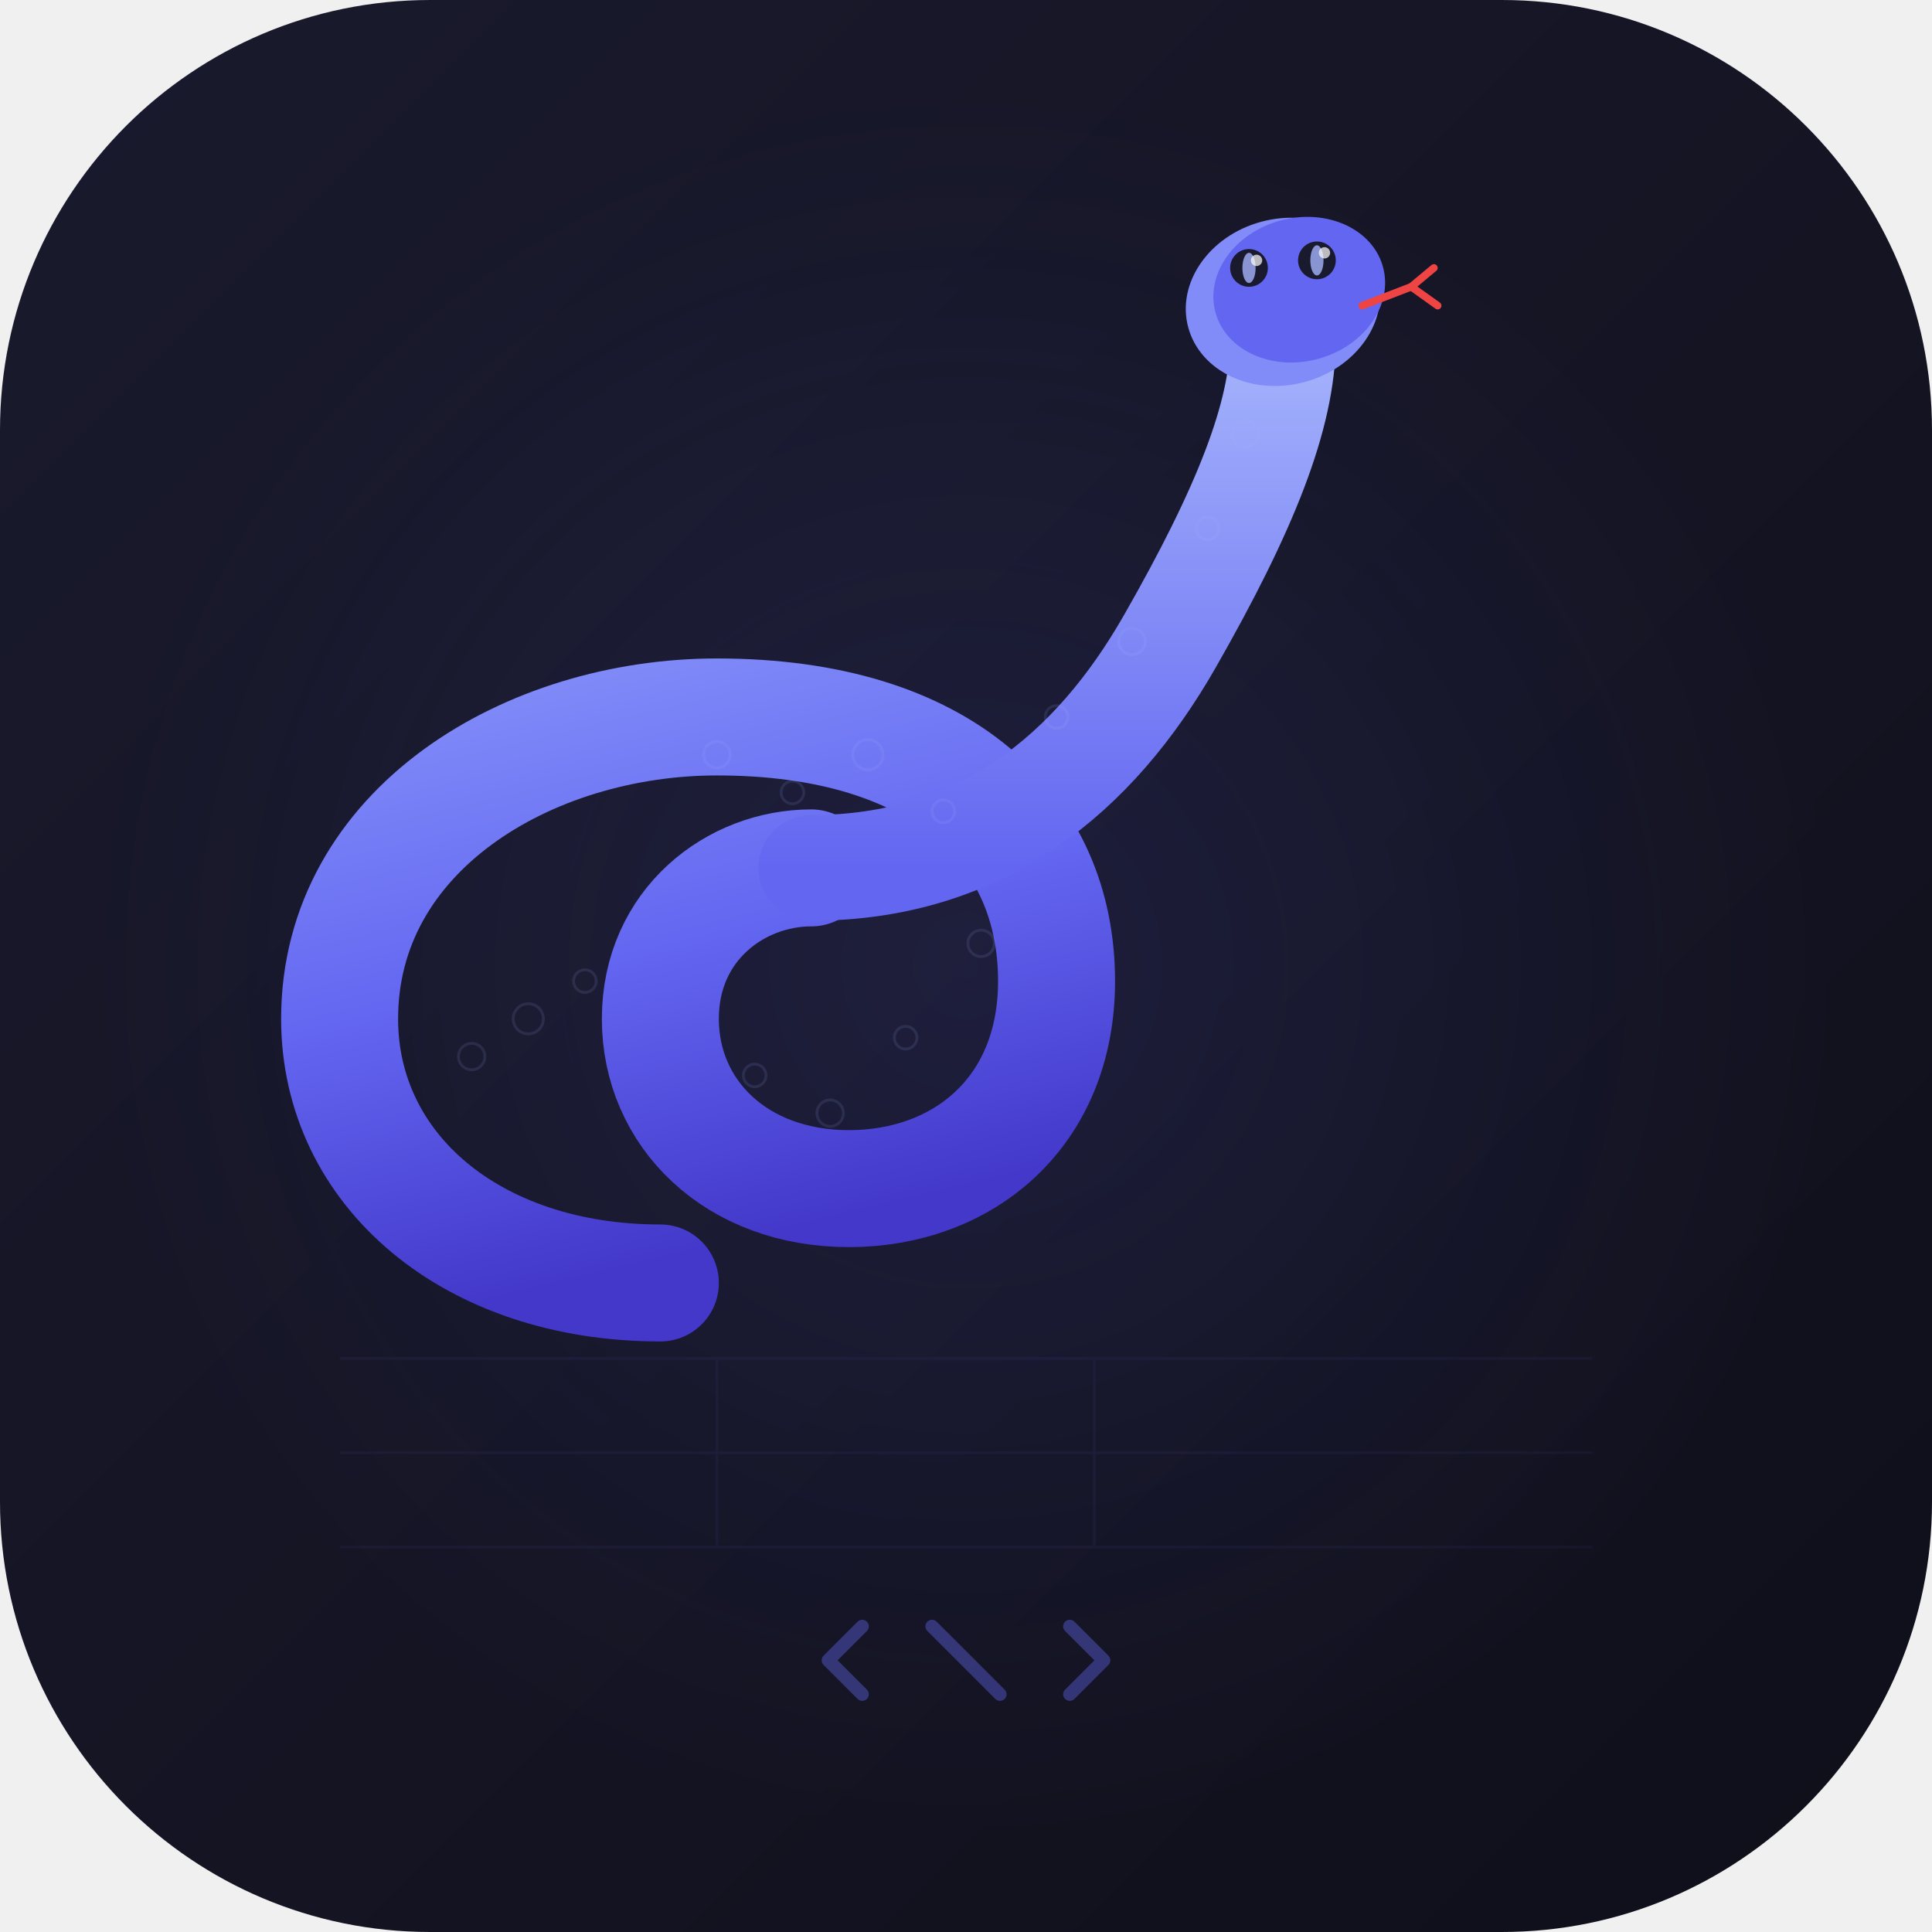
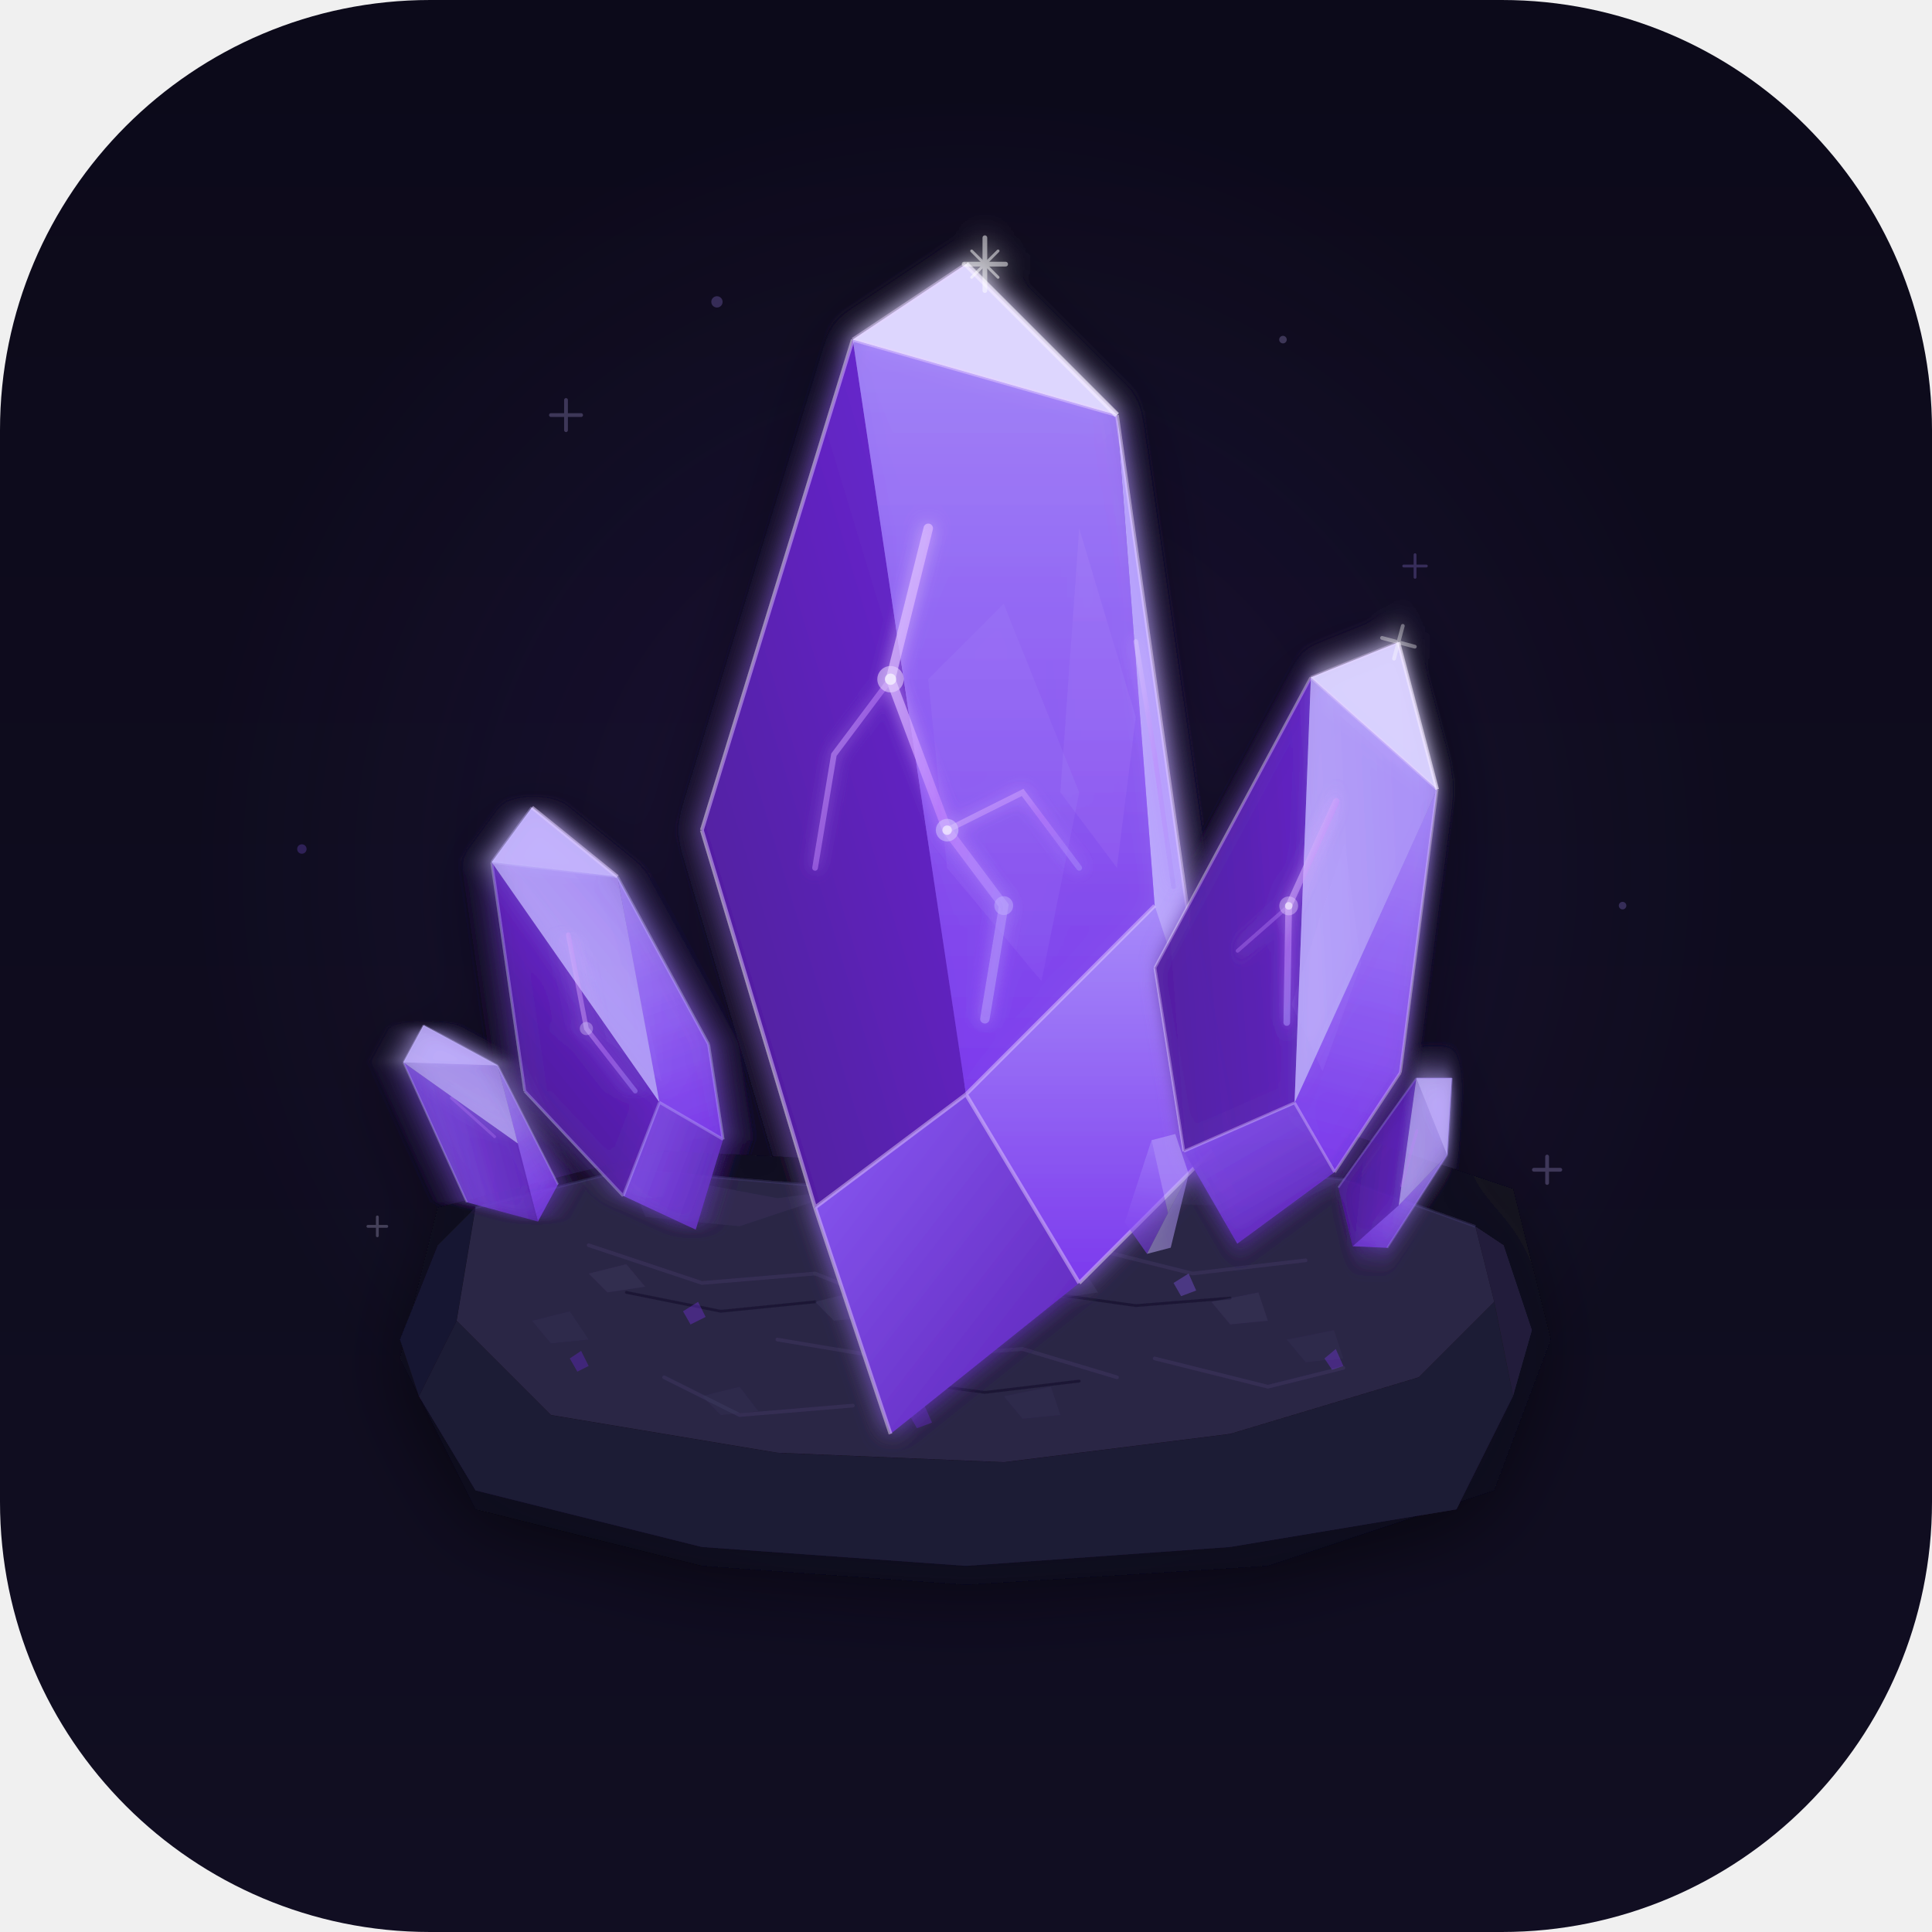
<svg xmlns="http://www.w3.org/2000/svg" viewBox="0 0 1024 1024" width="1024" height="1024">
  <defs>
    <clipPath id="iconMask">
      <rect width="1024" height="1024" rx="228" ry="228" />
    </clipPath>
-     <linearGradient id="bg" x1="0" y1="0" x2="1" y2="1">
-       <stop offset="0%" stop-color="#1a1a2e" />
-       <stop offset="100%" stop-color="#0f0f1a" />
-     </linearGradient>
-     <linearGradient id="snake" x1="0" y1="0" x2="0.3" y2="1">
-       <stop offset="0%" stop-color="#818cf8" />
-       <stop offset="50%" stop-color="#6366f1" />
-       <stop offset="100%" stop-color="#4338ca" />
-     </linearGradient>
-     <linearGradient id="snakeLight" x1="0" y1="0" x2="0" y2="1">
-       <stop offset="0%" stop-color="#a5b4fc" />
-       <stop offset="100%" stop-color="#6366f1" />
-     </linearGradient>
-     <radialGradient id="glow" cx="0.5" cy="0.5" r="0.45">
-       <stop offset="0%" stop-color="#6366f1" stop-opacity="0.12" />
-       <stop offset="100%" stop-color="#6366f1" stop-opacity="0" />
+     <linearGradient id="bg" x1="0" y1="0" x2="0" y2="1">
+       <stop offset="0%" stop-color="#0c0a1a" />
+       <stop offset="100%" stop-color="#110e22" />
+     </linearGradient>
+     <linearGradient id="faceA" x1="0" y1="0" x2="0" y2="1">
+       <stop offset="0%" stop-color="#a78bfa" />
+       <stop offset="100%" stop-color="#7c3aed" />
+     </linearGradient>
+     <linearGradient id="faceB" x1="0" y1="0" x2="1" y2="1">
+       <stop offset="0%" stop-color="#8b5cf6" />
+       <stop offset="100%" stop-color="#5b21b6" />
+     </linearGradient>
+     <linearGradient id="faceC" x1="1" y1="0" x2="0" y2="1">
+       <stop offset="0%" stop-color="#6d28d9" />
+       <stop offset="100%" stop-color="#4c1d95" />
+     </linearGradient>
+     <linearGradient id="faceD" x1="0" y1="1" x2="1" y2="0">
+       <stop offset="0%" stop-color="#c4b5fd" />
+       <stop offset="100%" stop-color="#a78bfa" />
+     </linearGradient>
+     <linearGradient id="faceDark" x1="0" y1="0" x2="0" y2="1">
+       <stop offset="0%" stop-color="#3b1a8e" />
+       <stop offset="100%" stop-color="#2e1065" />
+     </linearGradient>
+     <linearGradient id="vein" x1="0" y1="0" x2="1" y2="1">
+       <stop offset="0%" stop-color="#e9d5ff" />
+       <stop offset="50%" stop-color="#c084fc" />
+       <stop offset="100%" stop-color="#a78bfa" />
+     </linearGradient>
+     <radialGradient id="glow" cx="0.5" cy="0.45" r="0.4">
+       <stop offset="0%" stop-color="#7c3aed" stop-opacity="0.12" />
+       <stop offset="100%" stop-color="#7c3aed" stop-opacity="0" />
    </radialGradient>
+     <filter id="oreGlow" x="-15%" y="-15%" width="130%" height="130%">
+       <feGaussianBlur stdDeviation="6" result="blur" />
+       <feComposite in="SourceGraphic" in2="blur" operator="over" />
+     </filter>
+     <filter id="shadow" x="-10%" y="-5%" width="120%" height="120%">
+       <feDropShadow dx="0" dy="10" stdDeviation="20" flood-color="#000" flood-opacity="0.5" />
+     </filter>
+     <filter id="veinGlow" x="-30%" y="-30%" width="160%" height="160%">
+       <feGaussianBlur stdDeviation="4" result="blur" />
+       <feComposite in="SourceGraphic" in2="blur" operator="over" />
+     </filter>
  </defs>
  <g clip-path="url(#iconMask)">
    <rect width="1024" height="1024" fill="url(#bg)" />
    <rect width="1024" height="1024" fill="url(#glow)" />
-     <g opacity="0.06" stroke="#6366f1" stroke-width="1.5">
-       <line x1="180" y1="720" x2="844" y2="720" />
-       <line x1="180" y1="770" x2="844" y2="770" />
-       <line x1="180" y1="820" x2="844" y2="820" />
-       <line x1="380" y1="720" x2="380" y2="820" />
-       <line x1="580" y1="720" x2="580" y2="820" />
+     <g transform="translate(512, 520)" filter="url(#shadow)">
+       <g>
+         <polygon points="-280,120 -300,200 -260,280 -140,310 0,320 160,310 280,270 310,190 290,110 200,80 40,100 -160,90" fill="#0e0c1a" opacity="0.6" />
+         <polygon points="-260,120 -180,100 -60,110 80,95 200,105 270,130 280,170 240,210 140,240 20,255 -100,250 -220,230 -270,180" fill="#2a2545" />
+         <polygon points="-270,180 -220,230 -100,250 20,255 140,240 240,210 280,170 290,220 260,280 140,300 0,310 -140,300 -260,270 -290,220" fill="#1e1a35" />
+         <polygon points="-260,120 -270,180 -290,220 -300,190 -280,140" fill="#181430" />
+         <polygon points="270,130 280,170 290,220 300,185 285,140" fill="#221e3a" />
+         <polygon points="-180,100 -100,115 -60,110 -120,130 -170,125" fill="#332e52" opacity="0.7" />
+         <polygon points="80,95 160,108 200,105 170,120 100,118" fill="#302b4e" opacity="0.6" />
+         <polygon points="-60,110 20,105 80,95 40,130 -20,128" fill="#383260" opacity="0.5" />
+         <g stroke="#3d3660" stroke-width="2" opacity="0.5" fill="none" stroke-linecap="round">
+           <path d="M -200,140 L -140,160 L -80,155 L -30,175" />
+           <path d="M 60,140 L 120,155 L 180,148" />
+           <path d="M -100,190 L -40,200 L 30,195 L 80,210" />
+           <path d="M -160,210 L -120,230 L -60,225" />
+           <path d="M 100,200 L 160,215 L 200,205" />
+         </g>
+         <g stroke="#14112a" stroke-width="1.5" opacity="0.6" fill="none" stroke-linecap="round">
+           <path d="M -180,165 L -130,175 L -80,170" />
+           <path d="M 40,165 L 90,172 L 140,168" />
+           <path d="M -50,210 L 10,218 L 60,212" />
+         </g>
+         <g opacity="0.25">
+           <polygon points="-200,155 -180,150 -170,162 -190,165" fill="#4a4370" />
+           <polygon points="-80,170 -60,165 -50,178 -70,180" fill="#4a4370" />
+           <polygon points="40,155 60,150 70,165 50,168" fill="#4a4370" />
+           <polygon points="130,170 155,165 160,180 140,182" fill="#4a4370" />
+           <polygon points="-140,220 -120,215 -110,228 -130,230" fill="#3d3660" />
+           <polygon points="20,220 45,215 50,230 30,232" fill="#3d3660" />
+           <polygon points="170,190 195,185 200,200 180,202" fill="#3d3660" />
+           <polygon points="-230,180 -210,175 -200,190 -220,192" fill="#3d3660" />
+         </g>
+         <g stroke="#4a4580" stroke-width="1.5" opacity="0.3" fill="none" stroke-linejoin="round">
+           <polyline points="-260,120 -180,100 -60,110 80,95 200,105 270,130" />
+         </g>
+         <g opacity="0.35">
+           <polygon points="-150,175 -142,170 -138,178 -146,182" fill="#7c3aed" />
+           <polygon points="110,160 118,155 122,164 114,167" fill="#8b5cf6" />
+           <polygon points="-30,230 -22,225 -18,234 -26,237" fill="#6d28d9" />
+           <polygon points="190,200 196,195 200,204 194,206" fill="#7c3aed" />
+           <polygon points="-210,200 -204,196 -200,204 -206,207" fill="#6d28d9" />
+         </g>
+       </g>
+       <g filter="url(#oreGlow)">
+         <polygon points="-60,-340 -140,-80 -80,120 0,60" fill="url(#faceC)" />
+         <polygon points="0,60 -80,120 -40,240 60,160" fill="url(#faceB)" />
+         <polygon points="0,60 60,160 140,80 100,-40" fill="url(#faceA)" />
+         <polygon points="100,-40 140,80 120,-20 80,-300" fill="url(#faceD)" />
+         <polygon points="-60,-340 0,-380 80,-300 100,-40 0,60" fill="url(#faceA)" opacity="0.9" />
+         <polygon points="-60,-340 0,-380 80,-300" fill="#ddd6fe" />
+         <polygon points="20,-200 60,-100 40,0 -10,-60 -20,-160" fill="#c4b5fd" opacity="0.08" />
+         <polygon points="60,-240 90,-140 80,-60 50,-100" fill="#e9d5ff" opacity="0.06" />
+         <g stroke="#e9d5ff" stroke-width="2" opacity="0.45" fill="none" stroke-linejoin="round">
+           <line x1="-60" y1="-340" x2="0" y2="-380" />
+           <line x1="0" y1="-380" x2="80" y2="-300" />
+           <line x1="80" y1="-300" x2="-60" y2="-340" />
+           <line x1="-60" y1="-340" x2="-140" y2="-80" />
+           <line x1="80" y1="-300" x2="120" y2="-20" />
+           <line x1="100" y1="-40" x2="0" y2="60" />
+           <line x1="0" y1="60" x2="-80" y2="120" />
+           <line x1="0" y1="60" x2="60" y2="160" />
+           <line x1="-80" y1="120" x2="-40" y2="240" />
+           <line x1="60" y1="160" x2="140" y2="80" />
+           <line x1="-140" y1="-80" x2="-80" y2="120" />
+           <line x1="120" y1="-20" x2="140" y2="80" />
+         </g>
+         <line x1="0" y1="-380" x2="80" y2="-300" stroke="#f5f0ff" stroke-width="3" opacity="0.6" />
+         <g filter="url(#veinGlow)">
+           <path d="M -20,-240 L -40,-160 L -10,-80 L 20,-40 L 10,20" stroke="url(#vein)" stroke-width="5" fill="none" stroke-linecap="round" opacity="0.7" />
+           <path d="M -40,-160 L -70,-120 L -80,-60" stroke="url(#vein)" stroke-width="3" fill="none" stroke-linecap="round" opacity="0.5" />
+           <path d="M -10,-80 L 30,-100 L 60,-60" stroke="url(#vein)" stroke-width="3" fill="none" stroke-linecap="round" opacity="0.5" />
+           <path d="M 90,-180 L 100,-120 L 110,-50" stroke="url(#vein)" stroke-width="2.5" fill="none" stroke-linecap="round" opacity="0.35" />
+         </g>
+         <circle cx="-40" cy="-160" r="7" fill="#e9d5ff" opacity="0.55" />
+         <circle cx="-40" cy="-160" r="3" fill="#f5f0ff" opacity="0.8" />
+         <circle cx="-10" cy="-80" r="6" fill="#ddd6fe" opacity="0.45" />
+         <circle cx="-10" cy="-80" r="2.5" fill="#f5f0ff" opacity="0.7" />
+         <circle cx="20" cy="-40" r="5" fill="#c4b5fd" opacity="0.45" />
+         <g transform="translate(10, -380)" opacity="0.5">
+           <line x1="0" y1="-14" x2="0" y2="14" stroke="white" stroke-width="2.5" stroke-linecap="round" />
+           <line x1="-11" y1="0" x2="11" y2="0" stroke="white" stroke-width="2.5" stroke-linecap="round" />
+           <line x1="-7" y1="-7" x2="7" y2="7" stroke="white" stroke-width="1.5" stroke-linecap="round" />
+           <line x1="7" y1="-7" x2="-7" y2="7" stroke="white" stroke-width="1.5" stroke-linecap="round" />
+         </g>
+       </g>
+       <g transform="translate(160, 40) rotate(15)" filter="url(#oreGlow)">
+         <polygon points="-30,-200 -70,-30 -30,60 20,20" fill="url(#faceC)" opacity="0.9" />
+         <polygon points="20,20 -30,60 10,100 50,50" fill="url(#faceB)" opacity="0.9" />
+         <polygon points="20,20 50,50 70,-10 50,-160" fill="url(#faceA)" opacity="0.9" />
+         <polygon points="-30,-200 10,-230 50,-160 20,20" fill="url(#faceD)" opacity="0.85" />
+         <polygon points="-30,-200 10,-230 50,-160" fill="#ddd6fe" opacity="0.9" />
+         <polygon points="10,-120 35,-60 30,0 5,-30" fill="#c4b5fd" opacity="0.07" />
+         <g stroke="#e9d5ff" stroke-width="1.5" opacity="0.35" fill="none" stroke-linejoin="round">
+           <line x1="-30" y1="-200" x2="10" y2="-230" />
+           <line x1="10" y1="-230" x2="50" y2="-160" />
+           <line x1="50" y1="-160" x2="-30" y2="-200" />
+           <line x1="-30" y1="-200" x2="-70" y2="-30" />
+           <line x1="50" y1="-160" x2="70" y2="-10" />
+           <line x1="20" y1="20" x2="50" y2="50" />
+           <line x1="20" y1="20" x2="-30" y2="60" />
+           <line x1="-70" y1="-30" x2="-30" y2="60" />
+           <line x1="70" y1="-10" x2="50" y2="50" />
+         </g>
+         <line x1="10" y1="-230" x2="50" y2="-160" stroke="#f5f0ff" stroke-width="2" opacity="0.5" />
+         <g filter="url(#veinGlow)">
+           <path d="M 0,-140 L -10,-80 L 5,-20" stroke="url(#vein)" stroke-width="3.5" fill="none" stroke-linecap="round" opacity="0.55" />
+           <path d="M -10,-80 L -30,-50" stroke="url(#vein)" stroke-width="2" fill="none" stroke-linecap="round" opacity="0.35" />
+         </g>
+         <circle cx="-10" cy="-80" r="5" fill="#e9d5ff" opacity="0.4" />
+         <circle cx="-10" cy="-80" r="2" fill="#f5f0ff" opacity="0.65" />
+         <g transform="translate(10, -230)" opacity="0.35">
+           <line x1="0" y1="-9" x2="0" y2="9" stroke="white" stroke-width="2" stroke-linecap="round" />
+           <line x1="-9" y1="0" x2="9" y2="0" stroke="white" stroke-width="2" stroke-linecap="round" />
+         </g>
+       </g>
+       <g transform="translate(-180, 60) rotate(-20)" filter="url(#oreGlow)">
+         <polygon points="-25,-140 -50,-20 -20,50 15,10" fill="url(#faceC)" opacity="0.85" />
+         <polygon points="15,10 -20,50 10,80 40,40" fill="url(#faceB)" opacity="0.85" />
+         <polygon points="15,10 40,40 50,-10 35,-110" fill="url(#faceA)" opacity="0.85" />
+         <polygon points="-25,-140 5,-160 35,-110 15,10" fill="url(#faceD)" opacity="0.8" />
+         <polygon points="-25,-140 5,-160 35,-110" fill="#c4b5fd" opacity="0.85" />
+         <polygon points="5,-80 25,-40 20,0 0,-30" fill="#a78bfa" opacity="0.06" />
+         <g stroke="#c4b5fd" stroke-width="1.5" opacity="0.35" fill="none" stroke-linejoin="round">
+           <line x1="-25" y1="-140" x2="5" y2="-160" />
+           <line x1="5" y1="-160" x2="35" y2="-110" />
+           <line x1="35" y1="-110" x2="-25" y2="-140" />
+           <line x1="-25" y1="-140" x2="-50" y2="-20" />
+           <line x1="35" y1="-110" x2="50" y2="-10" />
+           <line x1="15" y1="10" x2="40" y2="40" />
+           <line x1="15" y1="10" x2="-20" y2="50" />
+           <line x1="-50" y1="-20" x2="-20" y2="50" />
+           <line x1="50" y1="-10" x2="40" y2="40" />
+         </g>
+         <line x1="5" y1="-160" x2="35" y2="-110" stroke="#e9d5ff" stroke-width="2" opacity="0.4" />
+         <g filter="url(#veinGlow)">
+           <path d="M 0,-90 L -8,-40 L 5,0" stroke="url(#vein)" stroke-width="2.5" fill="none" stroke-linecap="round" opacity="0.45" />
+         </g>
+         <circle cx="-8" cy="-40" r="3.5" fill="#ddd6fe" opacity="0.35" />
+       </g>
+       <g transform="translate(-240, 100) rotate(-35)" filter="url(#oreGlow)">
+         <polygon points="-15,-80 -30,0 -5,30 10,-10" fill="url(#faceB)" opacity="0.75" />
+         <polygon points="10,-10 -5,30 15,20 25,-50" fill="url(#faceA)" opacity="0.75" />
+         <polygon points="-15,-80 5,-90 25,-50 10,-10" fill="url(#faceD)" opacity="0.7" />
+         <polygon points="-15,-80 5,-90 25,-50" fill="#c4b5fd" opacity="0.6" />
+         <g stroke="#c4b5fd" stroke-width="1" opacity="0.3" fill="none">
+           <line x1="-15" y1="-80" x2="5" y2="-90" />
+           <line x1="5" y1="-90" x2="25" y2="-50" />
+           <line x1="-15" y1="-80" x2="-30" y2="0" />
+           <line x1="25" y1="-50" x2="15" y2="20" />
+         </g>
+         <path d="M -5,-50 L 2,-20" stroke="#c084fc" stroke-width="1.5" fill="none" stroke-linecap="round" opacity="0.3" />
+       </g>
+       <g transform="translate(220, 120) rotate(25)" filter="url(#oreGlow)">
+         <polygon points="-12,-70 -25,0 -5,25 8,-5" fill="url(#faceC)" opacity="0.7" />
+         <polygon points="8,-5 -5,25 12,18 20,-40" fill="url(#faceA)" opacity="0.7" />
+         <polygon points="-12,-70 5,-78 20,-40 8,-5" fill="url(#faceD)" opacity="0.65" />
+         <polygon points="-12,-70 5,-78 20,-40" fill="#c4b5fd" opacity="0.55" />
+         <g stroke="#a78bfa" stroke-width="1" opacity="0.3" fill="none">
+           <line x1="-12" y1="-70" x2="5" y2="-78" />
+           <line x1="5" y1="-78" x2="20" y2="-40" />
+           <line x1="-12" y1="-70" x2="-25" y2="0" />
+           <line x1="20" y1="-40" x2="12" y2="18" />
+         </g>
+         <path d="M 0,-45 L 5,-15" stroke="#c084fc" stroke-width="1.5" fill="none" stroke-linecap="round" opacity="0.3" />
+       </g>
+       <g transform="translate(100, 130) rotate(8)">
+         <polygon points="-8,-45 -16,0 -2,15 6,-8" fill="url(#faceA)" opacity="0.55" />
+         <polygon points="6,-8 -2,15 10,10 14,-30" fill="url(#faceD)" opacity="0.5" />
+         <polygon points="-8,-45 4,-50 14,-30 6,-8" fill="#c4b5fd" opacity="0.45" />
+       </g>
    </g>
-     <g fill="none" stroke-linecap="round">
-       <path d="M 350,680          C 250,680 180,620 180,540          C 180,440 280,380 380,380          C 500,380 560,440 560,520          C 560,590 510,630 450,630          C 390,630 350,590 350,540          C 350,490 390,460 430,460" stroke="url(#snake)" stroke-width="62" fill="none" />
-       <path d="M 430,460          C 520,460 580,410 620,340          C 660,270 680,220 680,180" stroke="url(#snakeLight)" stroke-width="56" fill="none" />
-     </g>
-     <g transform="translate(680, 160)">
-       <ellipse cx="0" cy="0" rx="52" ry="44" fill="#818cf8" transform="rotate(-15)" />
-       <ellipse cx="10" cy="-4" rx="46" ry="38" fill="#6366f1" transform="rotate(-15)" />
-       <circle cx="-18" cy="-18" r="10" fill="#1a1a2e" />
-       <circle cx="18" cy="-22" r="10" fill="#1a1a2e" />
-       <ellipse cx="-18" cy="-18" rx="3.5" ry="8" fill="#a5b4fc" opacity="0.8" />
-       <ellipse cx="18" cy="-22" rx="3.5" ry="8" fill="#a5b4fc" opacity="0.8" />
-       <circle cx="-14" cy="-22" r="3" fill="white" opacity="0.7" />
-       <circle cx="22" cy="-26" r="3" fill="white" opacity="0.7" />
-       <g stroke="#ef4444" stroke-width="4" stroke-linecap="round" fill="none">
-         <line x1="42" y1="2" x2="68" y2="-8" />
-         <line x1="68" y1="-8" x2="80" y2="-18" />
-         <line x1="68" y1="-8" x2="82" y2="2" />
-       </g>
-     </g>
-     <g opacity="0.12" fill="none" stroke="#a5b4fc" stroke-width="1.5">
-       <circle cx="280" cy="540" r="8" />
-       <circle cx="310" cy="520" r="6" />
-       <circle cx="250" cy="560" r="7" />
-       <circle cx="380" cy="400" r="7" />
-       <circle cx="420" cy="420" r="6" />
-       <circle cx="460" cy="400" r="8" />
-       <circle cx="500" cy="430" r="6" />
-       <circle cx="520" cy="500" r="7" />
-       <circle cx="480" cy="550" r="6" />
-       <circle cx="440" cy="590" r="7" />
-       <circle cx="400" cy="570" r="6" />
-       <circle cx="560" cy="380" r="6" />
-       <circle cx="600" cy="340" r="7" />
-       <circle cx="640" cy="280" r="6" />
-       <circle cx="660" cy="230" r="7" />
-     </g>
-     <g transform="translate(512, 880)" fill="none" stroke="#6366f1" stroke-width="7" stroke-linecap="round" stroke-linejoin="round" opacity="0.4">
-       <polyline points="-55,-18 -73,0 -55,18" />
-       <polyline points="55,-18 73,0 55,18" />
-       <line x1="-18" y1="-18" x2="18" y2="18" />
+     <g opacity="0.25">
+       <g transform="translate(300, 220)">
+         <line x1="0" y1="-8" x2="0" y2="8" stroke="#c4b5fd" stroke-width="2" stroke-linecap="round" />
+         <line x1="-8" y1="0" x2="8" y2="0" stroke="#c4b5fd" stroke-width="2" stroke-linecap="round" />
+       </g>
+       <g transform="translate(750, 300)">
+         <line x1="0" y1="-6" x2="0" y2="6" stroke="#a78bfa" stroke-width="1.5" stroke-linecap="round" />
+         <line x1="-6" y1="0" x2="6" y2="0" stroke="#a78bfa" stroke-width="1.5" stroke-linecap="round" />
+       </g>
+       <g transform="translate(200, 650)">
+         <line x1="0" y1="-5" x2="0" y2="5" stroke="#ddd6fe" stroke-width="1.5" stroke-linecap="round" />
+         <line x1="-5" y1="0" x2="5" y2="0" stroke="#ddd6fe" stroke-width="1.5" stroke-linecap="round" />
+       </g>
+       <g transform="translate(820, 620)">
+         <line x1="0" y1="-7" x2="0" y2="7" stroke="#c4b5fd" stroke-width="2" stroke-linecap="round" />
+         <line x1="-7" y1="0" x2="7" y2="0" stroke="#c4b5fd" stroke-width="2" stroke-linecap="round" />
+       </g>
+       <circle cx="380" cy="160" r="3" fill="#a78bfa" />
+       <circle cx="680" cy="180" r="2" fill="#c4b5fd" />
+       <circle cx="160" cy="450" r="2.5" fill="#8b5cf6" />
+       <circle cx="860" cy="480" r="2" fill="#a78bfa" />
    </g>
  </g>
</svg>
